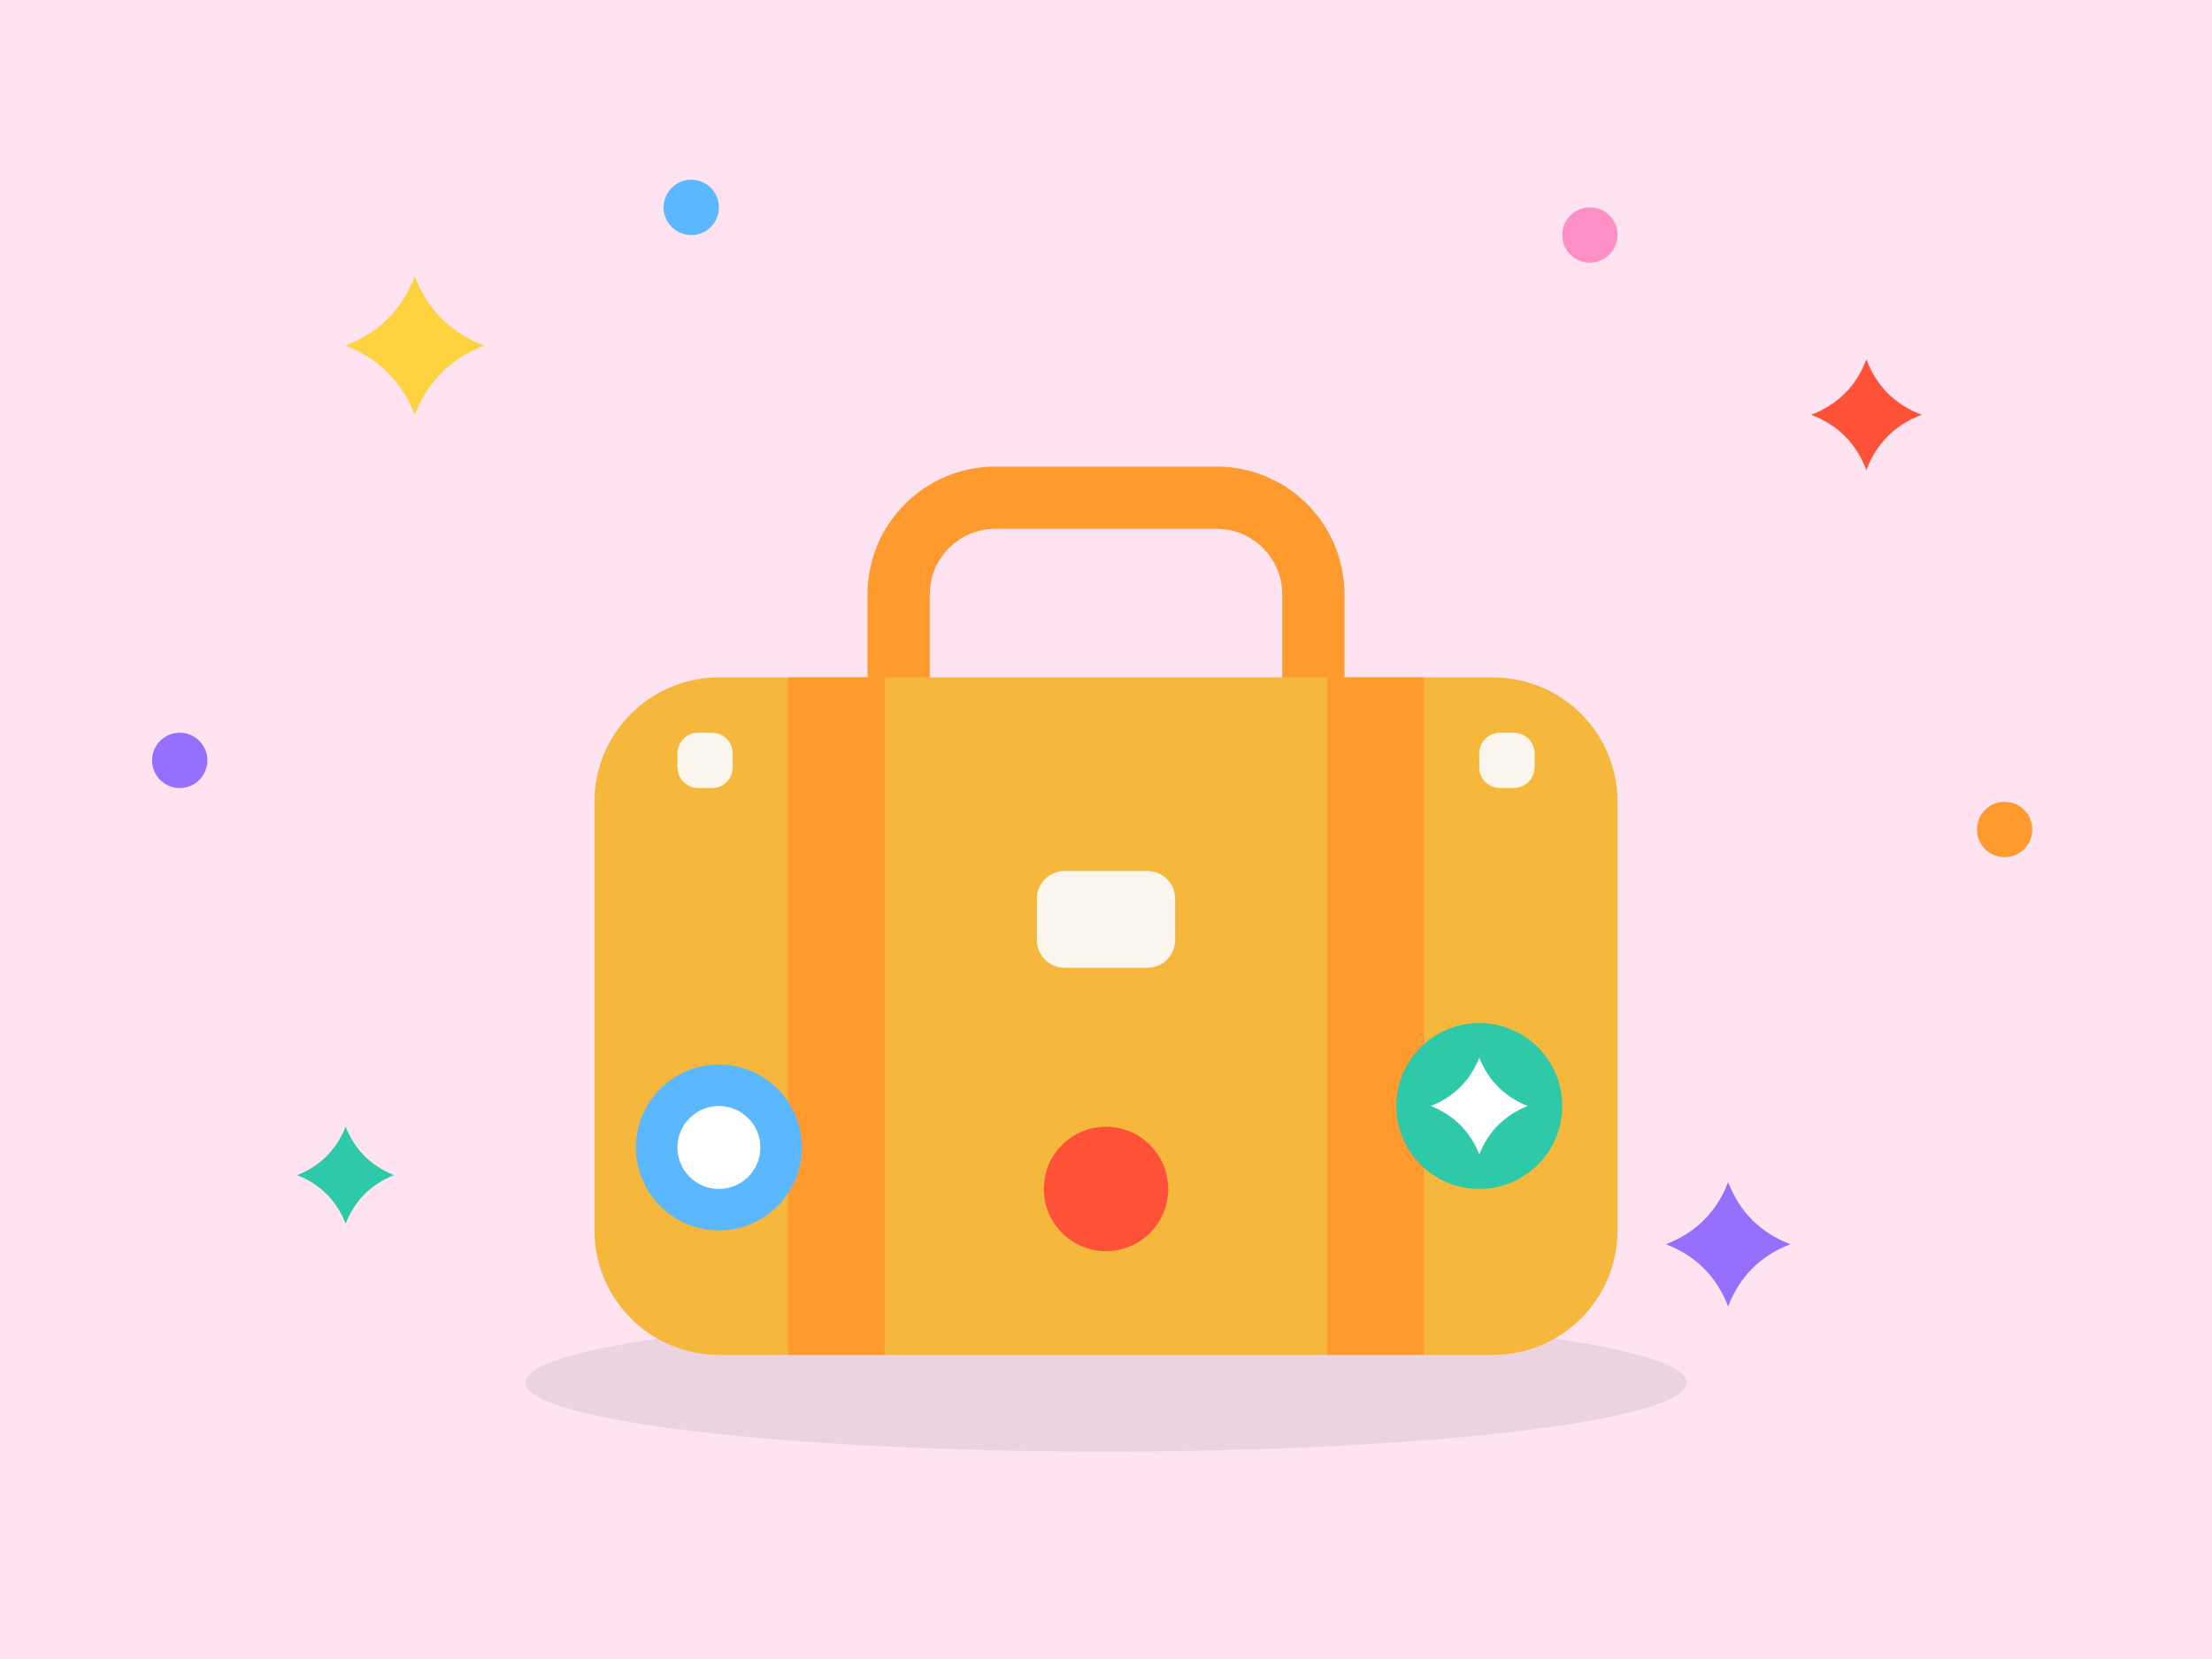
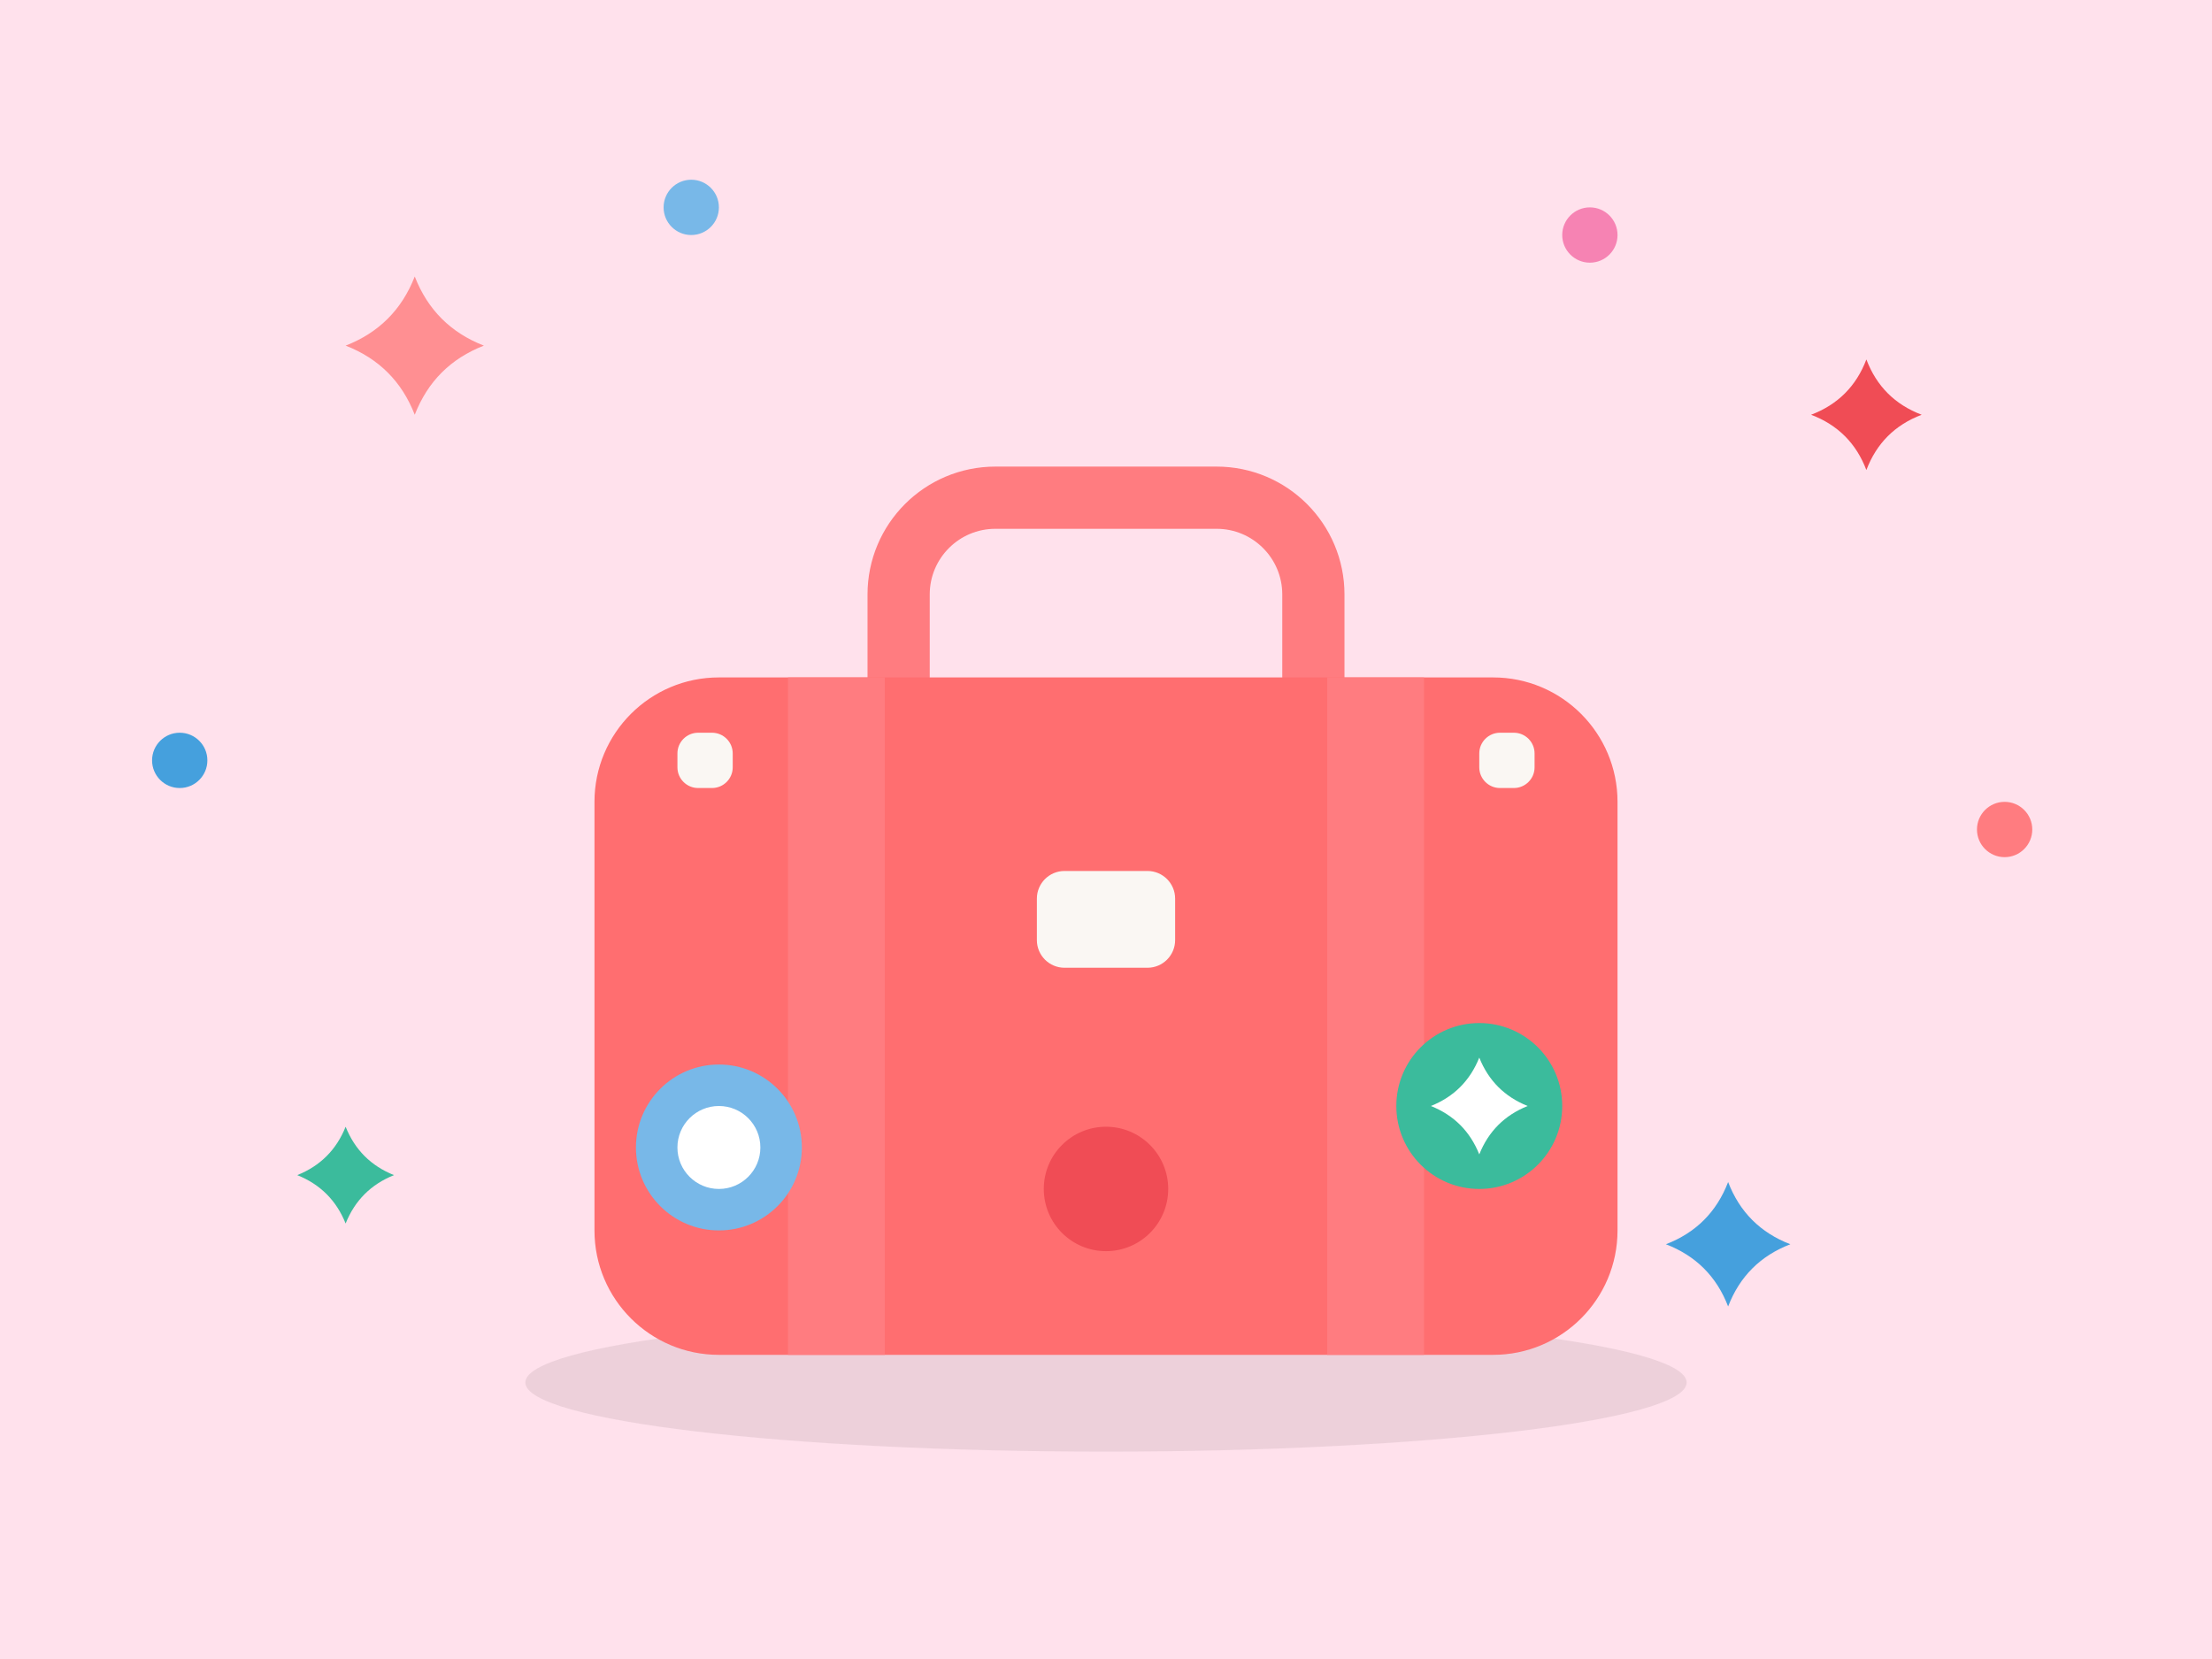
- <svg xmlns="http://www.w3.org/2000/svg" width="320" height="240" viewBox="0 0 320 240" role="img" aria-label="Valigia pronta, nessun viaggio ancora">
-   <rect x="0" y="0" width="320" height="240" rx="0" fill="#FFE3F0" />
-   <path d="M60 40Q62.8 47.2 70 50Q62.8 52.8 60 60Q57.2 52.8 50 50Q57.2 47.2 60 40Z" fill="#FFD23F" />
-   <path d="M270 52Q272.2 57.8 278 60Q272.2 62.2 270 68Q267.8 62.2 262 60Q267.8 57.8 270 52Z" fill="#FF5238" />
-   <path d="M250 171Q252.5 177.5 259 180Q252.5 182.5 250 189Q247.5 182.5 241 180Q247.5 177.5 250 171Z" fill="#9570FF" />
-   <path d="M50 163Q52 168 57 170Q52 172 50 177Q48 172 43 170Q48 168 50 163Z" fill="#2EC9A8" />
-   <circle cx="100" cy="30" r="4" fill="#5BB8FF" />
-   <circle cx="230" cy="34" r="4" fill="#FF8FC4" />
-   <circle cx="290" cy="120" r="4" fill="#FF9A2E" />
-   <circle cx="26" cy="110" r="4" fill="#9570FF" />
-   <ellipse cx="160" cy="200" rx="84" ry="10" fill="#141930" fill-opacity=".08" />
-   <path d="M130 100V86a14 14 0 0 1 14-14h32a14 14 0 0 1 14 14v14" fill="none" stroke="#FF9A2E" stroke-width="9" stroke-linecap="round" />
-   <rect x="86" y="98" width="148" height="98" rx="18" fill="#F5B83D" />
-   <rect x="114" y="98" width="14" height="98" rx="0" fill="#FF9A2E" />
-   <rect x="192" y="98" width="14" height="98" rx="0" fill="#FF9A2E" />
-   <rect x="150" y="126" width="20" height="14" rx="4" fill="#FAF6EE" />
-   <rect x="98" y="106" width="8" height="8" rx="3" fill="#FAF6EE" />
-   <rect x="214" y="106" width="8" height="8" rx="3" fill="#FAF6EE" />
-   <circle cx="104" cy="166" r="12" fill="#5BB8FF" />
+ <svg xmlns="http://www.w3.org/2000/svg" width="100%" height="100%" preserveAspectRatio="xMidYMid slice" aria-hidden="true" viewBox="0 0 320 240">
+   <rect x="0" y="0" width="320" height="240" rx="0" fill="#FFE1EC" />
+   <path d="M60 40Q62.8 47.2 70 50Q62.8 52.8 60 60Q57.2 52.8 50 50Q57.2 47.2 60 40Z" fill="#FF8F92" />
+   <path d="M270 52Q272.2 57.8 278 60Q272.2 62.2 270 68Q267.8 62.2 262 60Q267.8 57.8 270 52Z" fill="#F04C55" />
+   <path d="M250 171Q252.5 177.5 259 180Q252.5 182.5 250 189Q247.5 182.5 241 180Q247.5 177.5 250 171Z" fill="#45A0DD" />
+   <path d="M50 163Q52 168 57 170Q52 172 50 177Q48 172 43 170Q48 168 50 163Z" fill="#3BBB9C" />
+   <circle cx="100" cy="30" r="4" fill="#78B8E8" />
+   <circle cx="230" cy="34" r="4" fill="#F683B3" />
+   <circle cx="290" cy="120" r="4" fill="#FF7C80" />
+   <circle cx="26" cy="110" r="4" fill="#45A0DD" />
+   <ellipse cx="160" cy="200" rx="84" ry="10" fill="#191510" fill-opacity=".08" />
+   <path d="M130 100V86a14 14 0 0 1 14-14h32a14 14 0 0 1 14 14v14" fill="none" stroke="#FF7C80" stroke-width="9" stroke-linecap="round" />
+   <rect x="86" y="98" width="148" height="98" rx="18" fill="#FF6E70" />
+   <rect x="114" y="98" width="14" height="98" rx="0" fill="#FF7C80" />
+   <rect x="192" y="98" width="14" height="98" rx="0" fill="#FF7C80" />
+   <rect x="150" y="126" width="20" height="14" rx="4" fill="#FAF7F3" />
+   <rect x="98" y="106" width="8" height="8" rx="3" fill="#FAF7F3" />
+   <rect x="214" y="106" width="8" height="8" rx="3" fill="#FAF7F3" />
+   <circle cx="104" cy="166" r="12" fill="#78B8E8" />
  <circle cx="104" cy="166" r="6" fill="#FFFFFF" />
-   <circle cx="214" cy="160" r="12" fill="#2EC9A8" />
+   <circle cx="214" cy="160" r="12" fill="#3BBB9C" />
  <path d="M214 153Q216 158 221 160Q216 162 214 167Q212 162 207 160Q212 158 214 153Z" fill="#FFFFFF" />
-   <circle cx="160" cy="172" r="9" fill="#FF5238" />
+   <circle cx="160" cy="172" r="9" fill="#F04C55" />
</svg>
